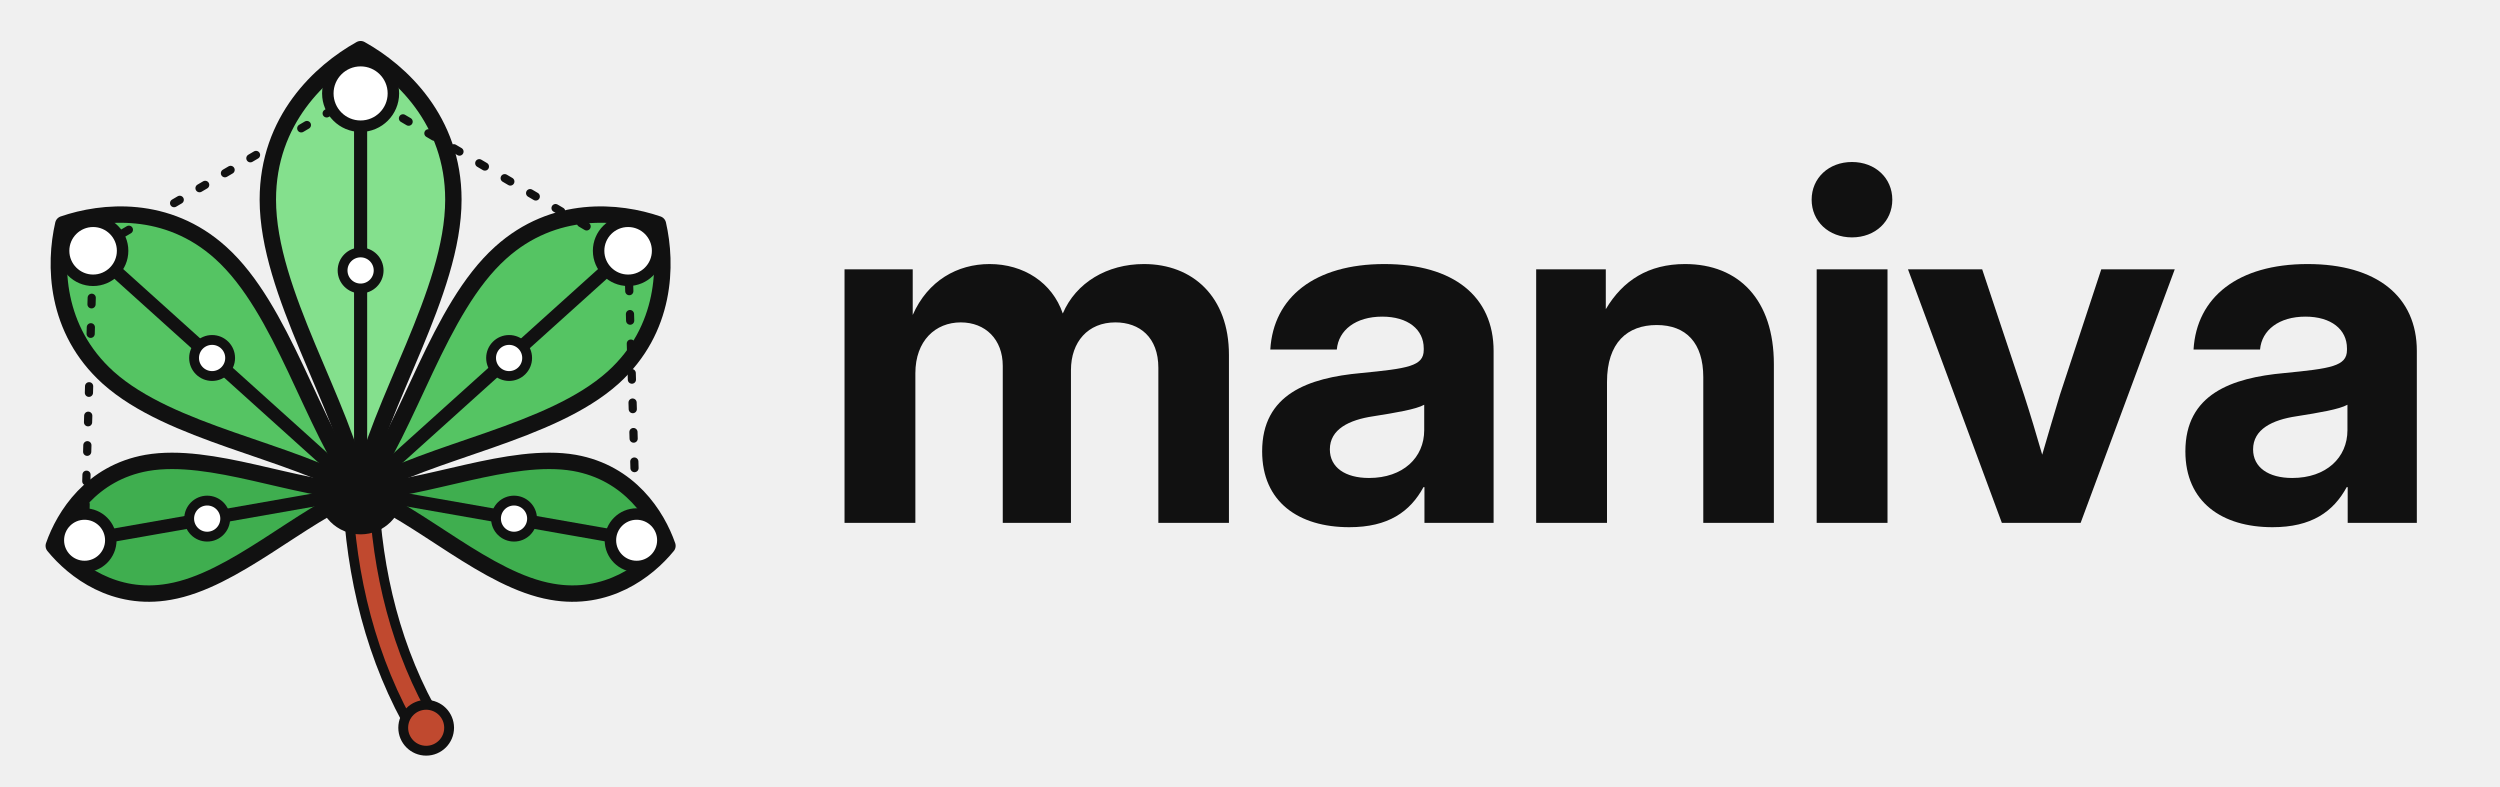
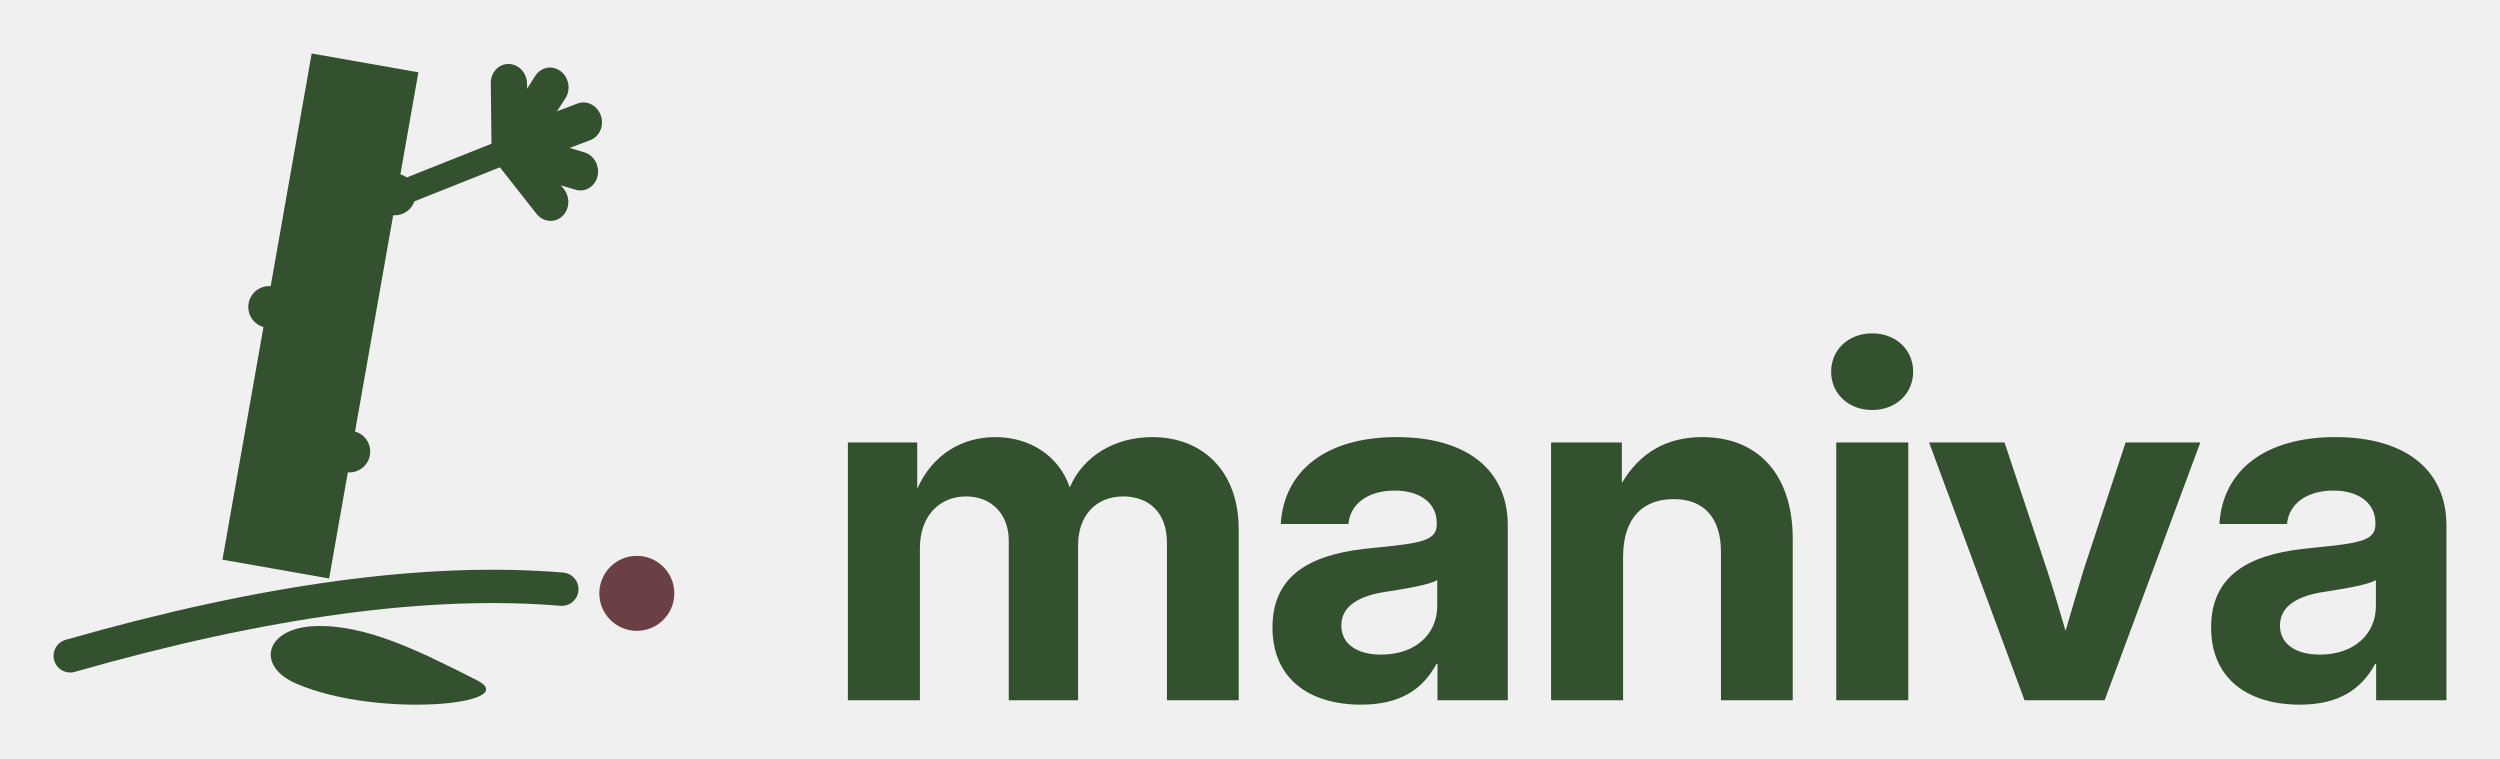
- <svg xmlns="http://www.w3.org/2000/svg" viewBox="40 40 762.604 240" width="3050.414" height="960" role="img" aria-label="maniva logo">
-   <path d="M150 190C151 215 157 240 170 262" fill="none" stroke="#111111" stroke-width="11" stroke-linecap="round" />
-   <path d="M150 190C151 215 157 240 170 262" fill="none" stroke="#c0492f" stroke-width="5" stroke-linecap="round" />
-   <path d="M150.0 190.0C130.6 189.6 104.4 177.8 84.8 181.2C67.9 184.2 59.6 197.3 56.4 206.5C62.6 214.1 74.9 223.5 91.7 220.5C111.4 217.1 131.9 197.0 150.0 190.0Z" fill="#3fae4f" stroke="#111111" stroke-width="5" stroke-linejoin="round" />
-   <path d="M150.0 190.0C168.1 197.0 188.6 217.1 208.3 220.5C225.1 223.5 237.4 214.1 243.6 206.5C240.4 197.3 232.1 184.2 215.2 181.2C195.6 177.8 169.4 189.6 150.0 190.0Z" fill="#3fae4f" stroke="#111111" stroke-width="5" stroke-linejoin="round" />
-   <path d="M150.0 190.0C135.1 170.0 126.3 134.2 107.3 117.1C91.0 102.4 71.2 104.3 59.3 108.4C56.5 120.6 56.7 140.5 73.0 155.2C92.1 172.3 128.6 177.3 150.0 190.0Z" fill="#55c463" stroke="#111111" stroke-width="5" stroke-linejoin="round" />
-   <path d="M150.0 190.0C171.4 177.3 207.9 172.3 227.0 155.2C243.3 140.5 243.5 120.6 240.7 108.4C228.8 104.3 209.0 102.4 192.7 117.1C173.7 134.2 164.9 170.0 150.0 190.0Z" fill="#55c463" stroke="#111111" stroke-width="5" stroke-linejoin="round" />
-   <path d="M150.0 190.0C155.4 163.0 178.3 129.2 178.3 100.9C178.3 76.6 162.2 61.8 150.0 55.0C137.8 61.8 121.7 76.6 121.7 100.9C121.7 129.2 144.6 163.0 150.0 190.0Z" fill="#84e08d" stroke="#111111" stroke-width="5" stroke-linejoin="round" />
-   <polyline points="65.8,204.8 68.4,116.5 150.0,68.5 231.6,116.5 234.2,204.8" fill="none" stroke="#111111" stroke-width="2.5" stroke-dasharray="2 7" stroke-linecap="round" />
-   <line x1="150" y1="190" x2="65.8" y2="204.8" stroke="#111111" stroke-width="4" stroke-linecap="round" />
-   <line x1="150" y1="190" x2="234.2" y2="204.8" stroke="#111111" stroke-width="4" stroke-linecap="round" />
-   <line x1="150" y1="190" x2="68.4" y2="116.5" stroke="#111111" stroke-width="4" stroke-linecap="round" />
-   <line x1="150" y1="190" x2="231.6" y2="116.5" stroke="#111111" stroke-width="4" stroke-linecap="round" />
-   <line x1="150" y1="190" x2="150.0" y2="68.5" stroke="#111111" stroke-width="4" stroke-linecap="round" />
-   <circle cx="65.8" cy="204.8" r="8" fill="#ffffff" stroke="#111111" stroke-width="3.5" />
-   <circle cx="234.2" cy="204.8" r="8" fill="#ffffff" stroke="#111111" stroke-width="3.5" />
-   <circle cx="68.4" cy="116.5" r="9" fill="#ffffff" stroke="#111111" stroke-width="3.5" />
-   <circle cx="231.6" cy="116.5" r="9" fill="#ffffff" stroke="#111111" stroke-width="3.5" />
-   <circle cx="150.0" cy="68.5" r="10" fill="#ffffff" stroke="#111111" stroke-width="3.5" />
-   <circle cx="103.2" cy="198.2" r="5.5" fill="#ffffff" stroke="#111111" stroke-width="3" />
-   <circle cx="196.8" cy="198.2" r="5.5" fill="#ffffff" stroke="#111111" stroke-width="3" />
-   <circle cx="104.7" cy="149.2" r="5.5" fill="#ffffff" stroke="#111111" stroke-width="3" />
-   <circle cx="195.3" cy="149.2" r="5.5" fill="#ffffff" stroke="#111111" stroke-width="3" />
-   <circle cx="150.0" cy="122.5" r="5.5" fill="#ffffff" stroke="#111111" stroke-width="3" />
-   <circle cx="150" cy="190" r="13" fill="#111111" />
-   <circle cx="170" cy="262" r="7" fill="#c0492f" stroke="#111111" stroke-width="3" />
-   <path d="M297.617 199.5H319.224V153.87C319.224 143.909 325.376 138.343 333.066 138.343C340.61 138.343 345.884 143.543 345.884 151.6V199.5H366.685V152.918C366.685 144.275 371.885 138.343 380.234 138.343C387.632 138.343 393.345 142.884 393.345 152.186V199.5H414.878V148.23C414.878 130.506 403.818 120.545 388.95 120.545C377.744 120.545 368.223 126.185 364.194 135.633C360.972 126.185 352.256 120.545 341.855 120.545C332.041 120.545 323.032 125.599 318.418 136.072V122.156H297.617Z" fill="#111111" />
-   <path d="M451.593 200.818C463.458 200.818 470.123 196.131 474.225 188.587H474.518V199.5H495.611V147.059C495.611 130.506 483.453 120.545 462.286 120.545C441.046 120.545 428.448 130.652 427.496 146.619H447.784C448.297 140.687 453.57 136.585 461.627 136.585C469.537 136.585 474.298 140.54 474.298 146.253V146.766C474.298 151.746 469.317 152.405 455.182 153.797C439.068 155.262 425.006 160.242 425.006 177.674C425.006 193.128 436.139 200.818 451.593 200.818ZM457.599 185.804C450.348 185.804 445.66 182.581 445.66 177.088C445.66 170.936 451.52 168.079 458.917 166.98C465.875 165.882 471.954 164.856 474.444 163.465V171.229C474.444 179.578 467.999 185.804 457.599 185.804Z" fill="#111111" />
-   <path d="M530.202 156.507C530.202 144.495 536.428 139.148 545.363 139.148C554.372 139.148 559.572 144.642 559.572 155.042V199.5H581.105V151.087C581.105 131.531 570.485 120.545 554.006 120.545C542.873 120.545 535.036 125.525 529.836 134.314V122.156H508.596V199.5H530.202Z" fill="#111111" />
-   <path d="M594.163 199.5H615.77V122.156H594.163ZM604.93 112.415C612.034 112.415 617.234 107.508 617.234 100.916C617.234 94.324 612.034 89.417 604.93 89.417C597.825 89.417 592.625 94.324 592.625 100.916C592.625 107.508 597.825 112.415 604.93 112.415Z" fill="#111111" />
-   <path d="M650.653 199.5H674.677L703.388 122.156H680.976L668.378 160.389C666.547 166.468 664.716 172.62 662.958 178.699C661.2 172.62 659.369 166.468 657.392 160.389L644.647 122.156H622.016Z" fill="#111111" />
-   <path d="M733.218 200.818C745.083 200.818 751.748 196.131 755.85 188.587H756.143V199.5H777.236V147.059C777.236 130.506 765.078 120.545 743.911 120.545C722.671 120.545 710.073 130.652 709.121 146.619H729.409C729.922 140.687 735.195 136.585 743.252 136.585C751.162 136.585 755.923 140.54 755.923 146.253V146.766C755.923 151.746 750.942 152.405 736.807 153.797C720.693 155.262 706.631 160.242 706.631 177.674C706.631 193.128 717.764 200.818 733.218 200.818ZM739.224 185.804C731.973 185.804 727.285 182.581 727.285 177.088C727.285 170.936 733.145 168.079 740.542 166.98C747.5 165.882 753.579 164.856 756.069 163.465V171.229C756.069 179.578 749.624 185.804 739.224 185.804Z" fill="#111111" />
+ <svg xmlns="http://www.w3.org/2000/svg" viewBox="-16 -10.6 750.08 227.5" width="3000.32" height="910.0" role="img" aria-label="maniva logo">
+   <g transform="translate(-31.750,-20.850) scale(1.25)">
+     <g fill="none" stroke="#34512F">
+       <g transform="rotate(-10,-67.6661,55.46118)">
+         <g transform="translate(1.80791,-0.4519774)">
+           <path d="m 103,86 29,-6" stroke-width="6" />
+           <g stroke-width="21.006" stroke-linecap="round" transform="matrix(0.4131364,0,0,0.4443446,77.46599,44.45244)">
+             <path d="m 132,80 6.3,-35.5" />
+             <path d="M 132,80 161.7,50.3" />
+             <path d="m 132,80 45.3,-8" />
+             <path d="m 132,80 38.1,17.8" />
+             <path d="m 132,80 18,31.2" />
+           </g>
+         </g>
+         <g transform="rotate(20,-38.37327,243.6065)">
+           <path transform="translate(-55.78048,-32.80127)" d="M 85.28,172.17 V 48.801" stroke-width="26" />
+           <circle cx="42" cy="45.858" r="5" fill="#34512F" stroke="none" />
+           <circle cx="17" cy="77.685" r="5" fill="#34512F" stroke="none" />
+           <circle cx="42" cy="108.527" r="5" fill="#34512F" stroke="none" />
+         </g>
+       </g>
+       <g transform="translate(-10.54668,-14.38183)">
+         <path d="m 40,180 q 70,-20 118,-16" stroke-width="8" stroke-linecap="round" />
+         <path d="m 94.287,186.683 c 19.774,8.491 54.642,4.902 43.332,-0.829 -13.953,-7.071 -26.925,-13.561 -39.183,-12.976 -11.598,0.553 -14.004,9.574 -4.149,13.805 z" fill="#34512F" stroke="none" />
+         <circle cx="176" cy="165" r="9" fill="#6B4044" stroke="none" />
+       </g>
+     </g>
+   </g>
+   <g transform="translate(-59.225,0)">
+     <path d="M297.617 199.5H319.224V153.87C319.224 143.909 325.376 138.343 333.066 138.343C340.61 138.343 345.884 143.543 345.884 151.6V199.5H366.685V152.918C366.685 144.275 371.885 138.343 380.234 138.343C387.632 138.343 393.345 142.884 393.345 152.186V199.5H414.878V148.23C414.878 130.506 403.818 120.545 388.95 120.545C377.744 120.545 368.223 126.185 364.194 135.633C360.972 126.185 352.256 120.545 341.855 120.545C332.041 120.545 323.032 125.599 318.418 136.072V122.156H297.617Z" fill="#34512F" />
+     <path d="M451.593 200.818C463.458 200.818 470.123 196.131 474.225 188.587H474.518V199.5H495.611V147.059C495.611 130.506 483.453 120.545 462.286 120.545C441.046 120.545 428.448 130.652 427.496 146.619H447.784C448.297 140.687 453.57 136.585 461.627 136.585C469.537 136.585 474.298 140.54 474.298 146.253V146.766C474.298 151.746 469.317 152.405 455.182 153.797C439.068 155.262 425.006 160.242 425.006 177.674C425.006 193.128 436.139 200.818 451.593 200.818ZM457.599 185.804C450.348 185.804 445.66 182.581 445.66 177.088C445.66 170.936 451.52 168.079 458.917 166.98C465.875 165.882 471.954 164.856 474.444 163.465V171.229C474.444 179.578 467.999 185.804 457.599 185.804Z" fill="#34512F" />
+     <path d="M530.202 156.507C530.202 144.495 536.428 139.148 545.363 139.148C554.372 139.148 559.572 144.642 559.572 155.042V199.5H581.105V151.087C581.105 131.531 570.485 120.545 554.006 120.545C542.873 120.545 535.036 125.525 529.836 134.314V122.156H508.596V199.5H530.202Z" fill="#34512F" />
+     <path d="M594.163 199.5H615.77V122.156H594.163ZM604.93 112.415C612.034 112.415 617.234 107.508 617.234 100.916C617.234 94.324 612.034 89.417 604.93 89.417C597.825 89.417 592.625 94.324 592.625 100.916C592.625 107.508 597.825 112.415 604.93 112.415Z" fill="#34512F" />
+     <path d="M650.653 199.5H674.677L703.388 122.156H680.976L668.378 160.389C666.547 166.468 664.716 172.62 662.958 178.699C661.2 172.62 659.369 166.468 657.392 160.389L644.647 122.156H622.016Z" fill="#34512F" />
+     <path d="M733.218 200.818C745.083 200.818 751.748 196.131 755.85 188.587H756.143V199.5H777.236V147.059C777.236 130.506 765.078 120.545 743.911 120.545C722.671 120.545 710.073 130.652 709.121 146.619H729.409C729.922 140.687 735.195 136.585 743.252 136.585C751.162 136.585 755.923 140.54 755.923 146.253V146.766C755.923 151.746 750.942 152.405 736.807 153.797C720.693 155.262 706.631 160.242 706.631 177.674C706.631 193.128 717.764 200.818 733.218 200.818ZM739.224 185.804C731.973 185.804 727.285 182.581 727.285 177.088C727.285 170.936 733.145 168.079 740.542 166.98C747.5 165.882 753.579 164.856 756.069 163.465V171.229C756.069 179.578 749.624 185.804 739.224 185.804Z" fill="#34512F" />
+   </g>
</svg>
